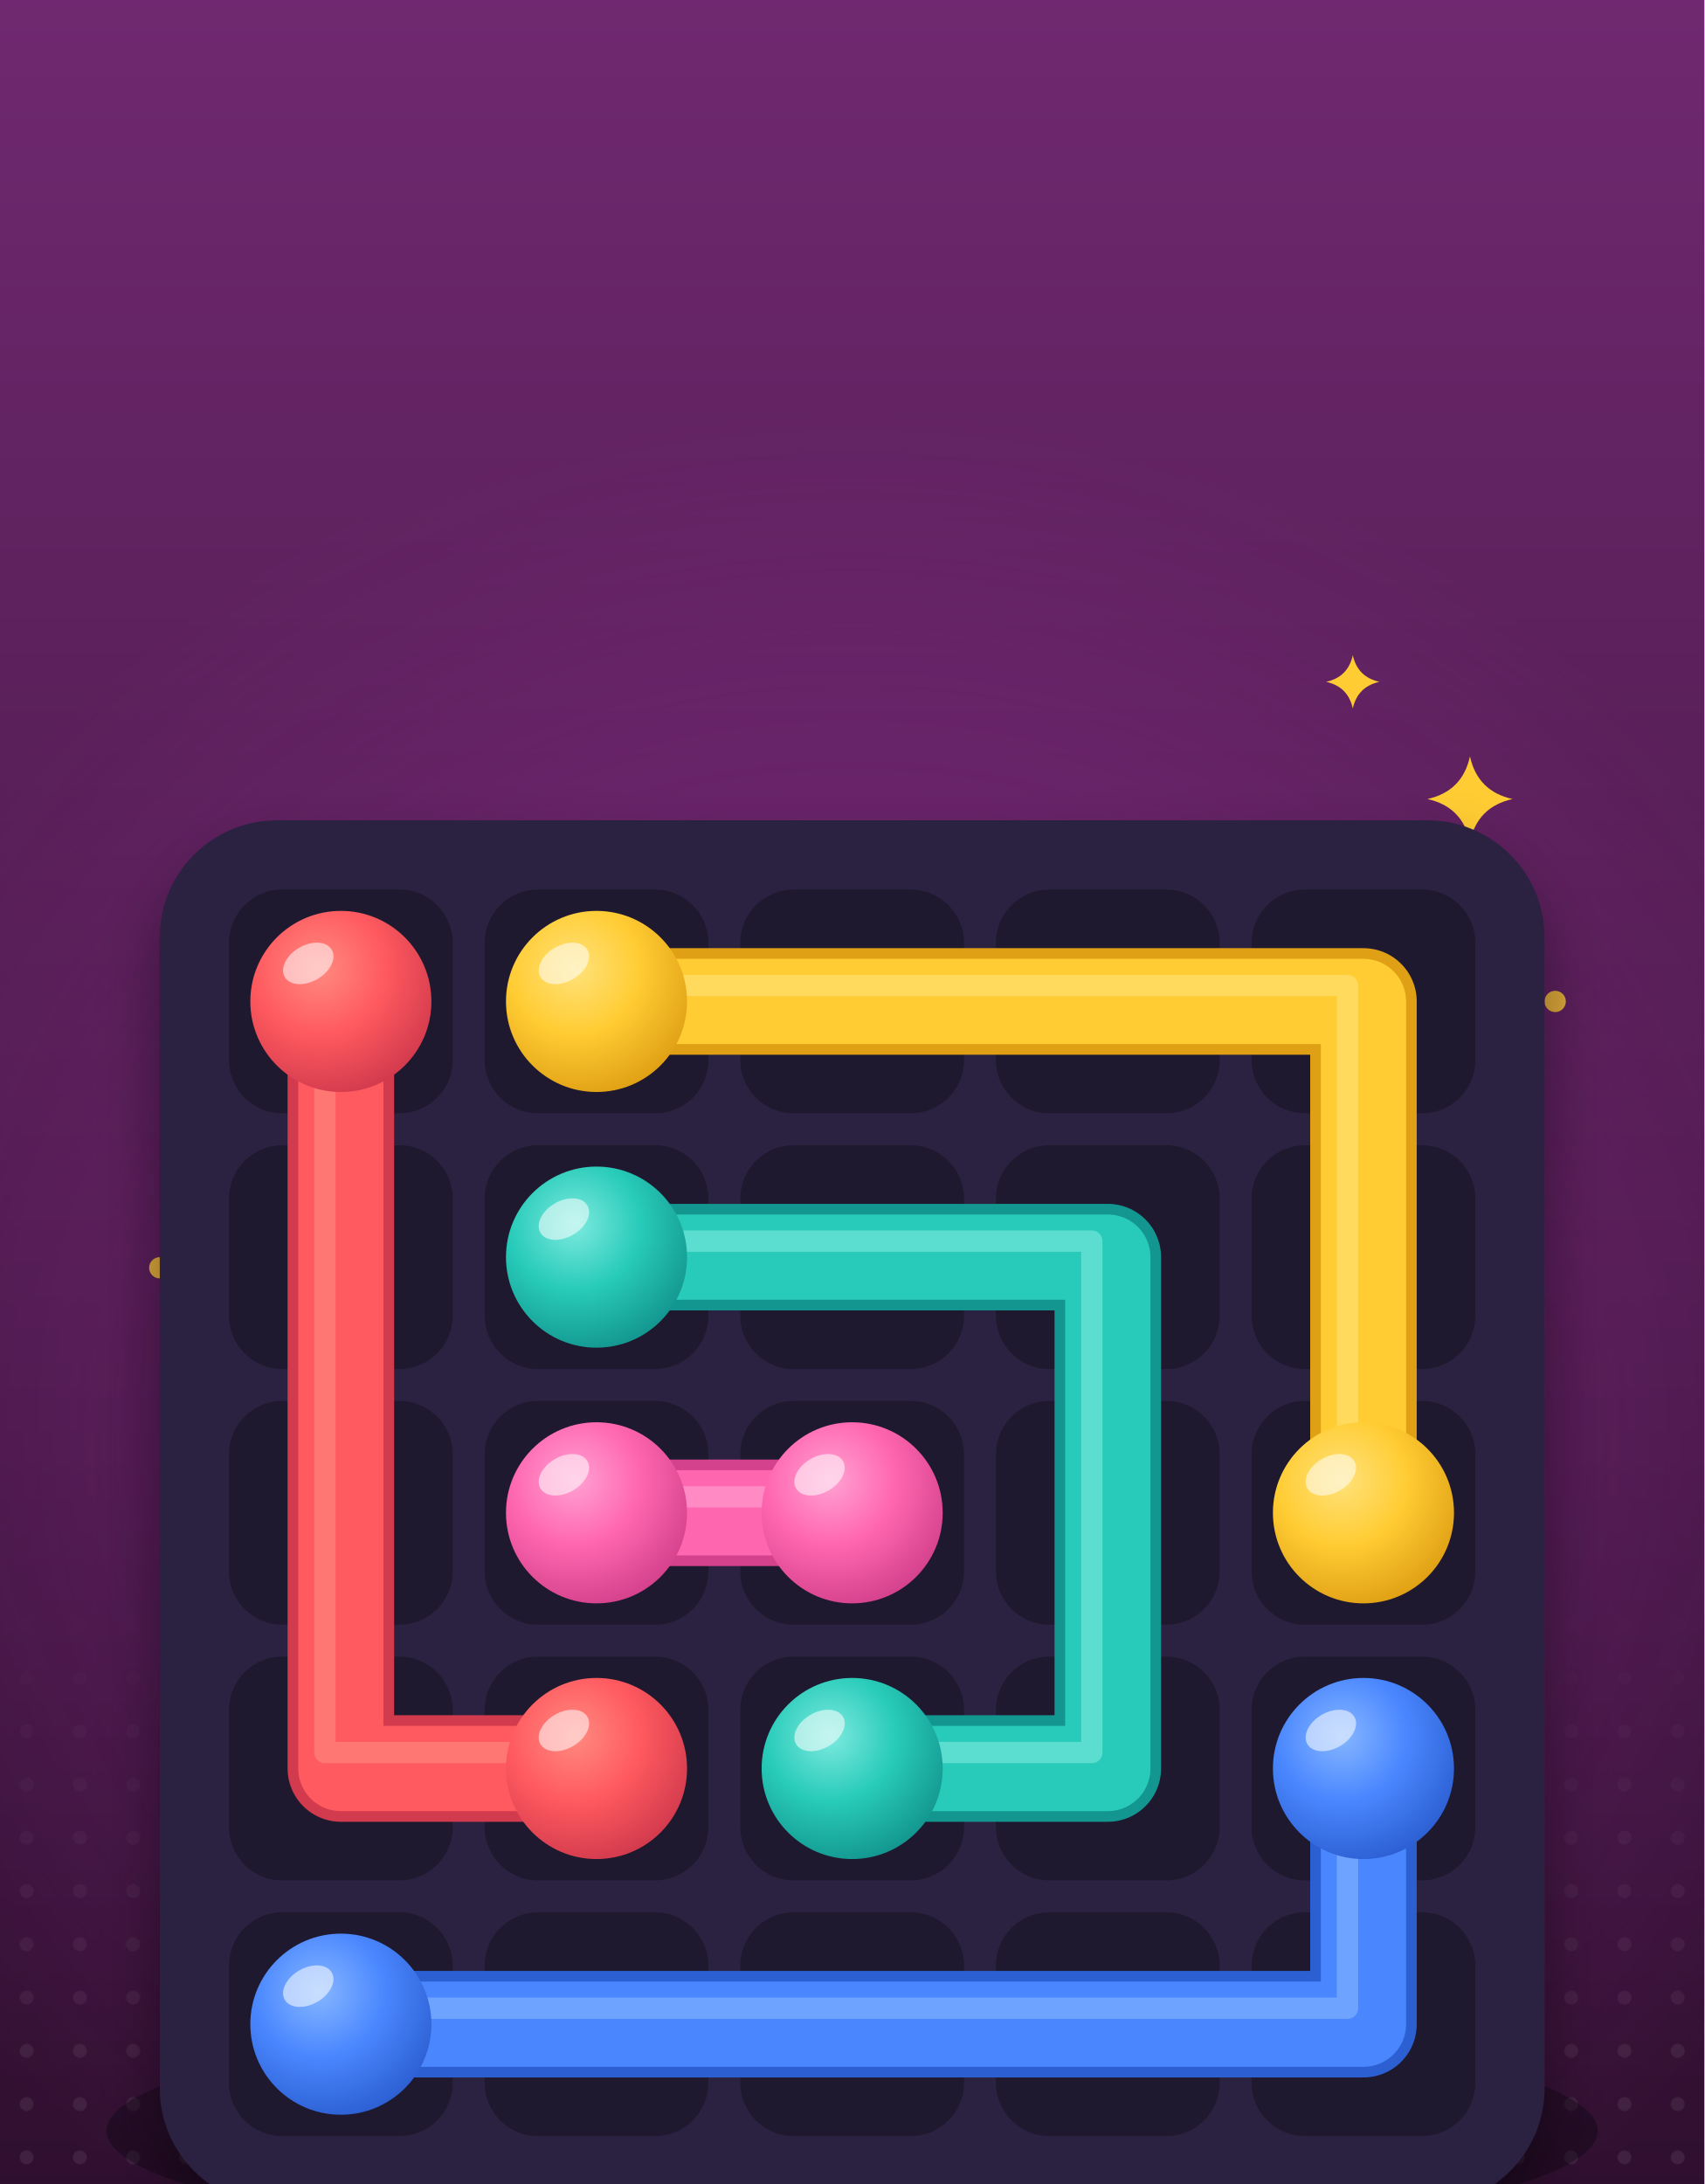
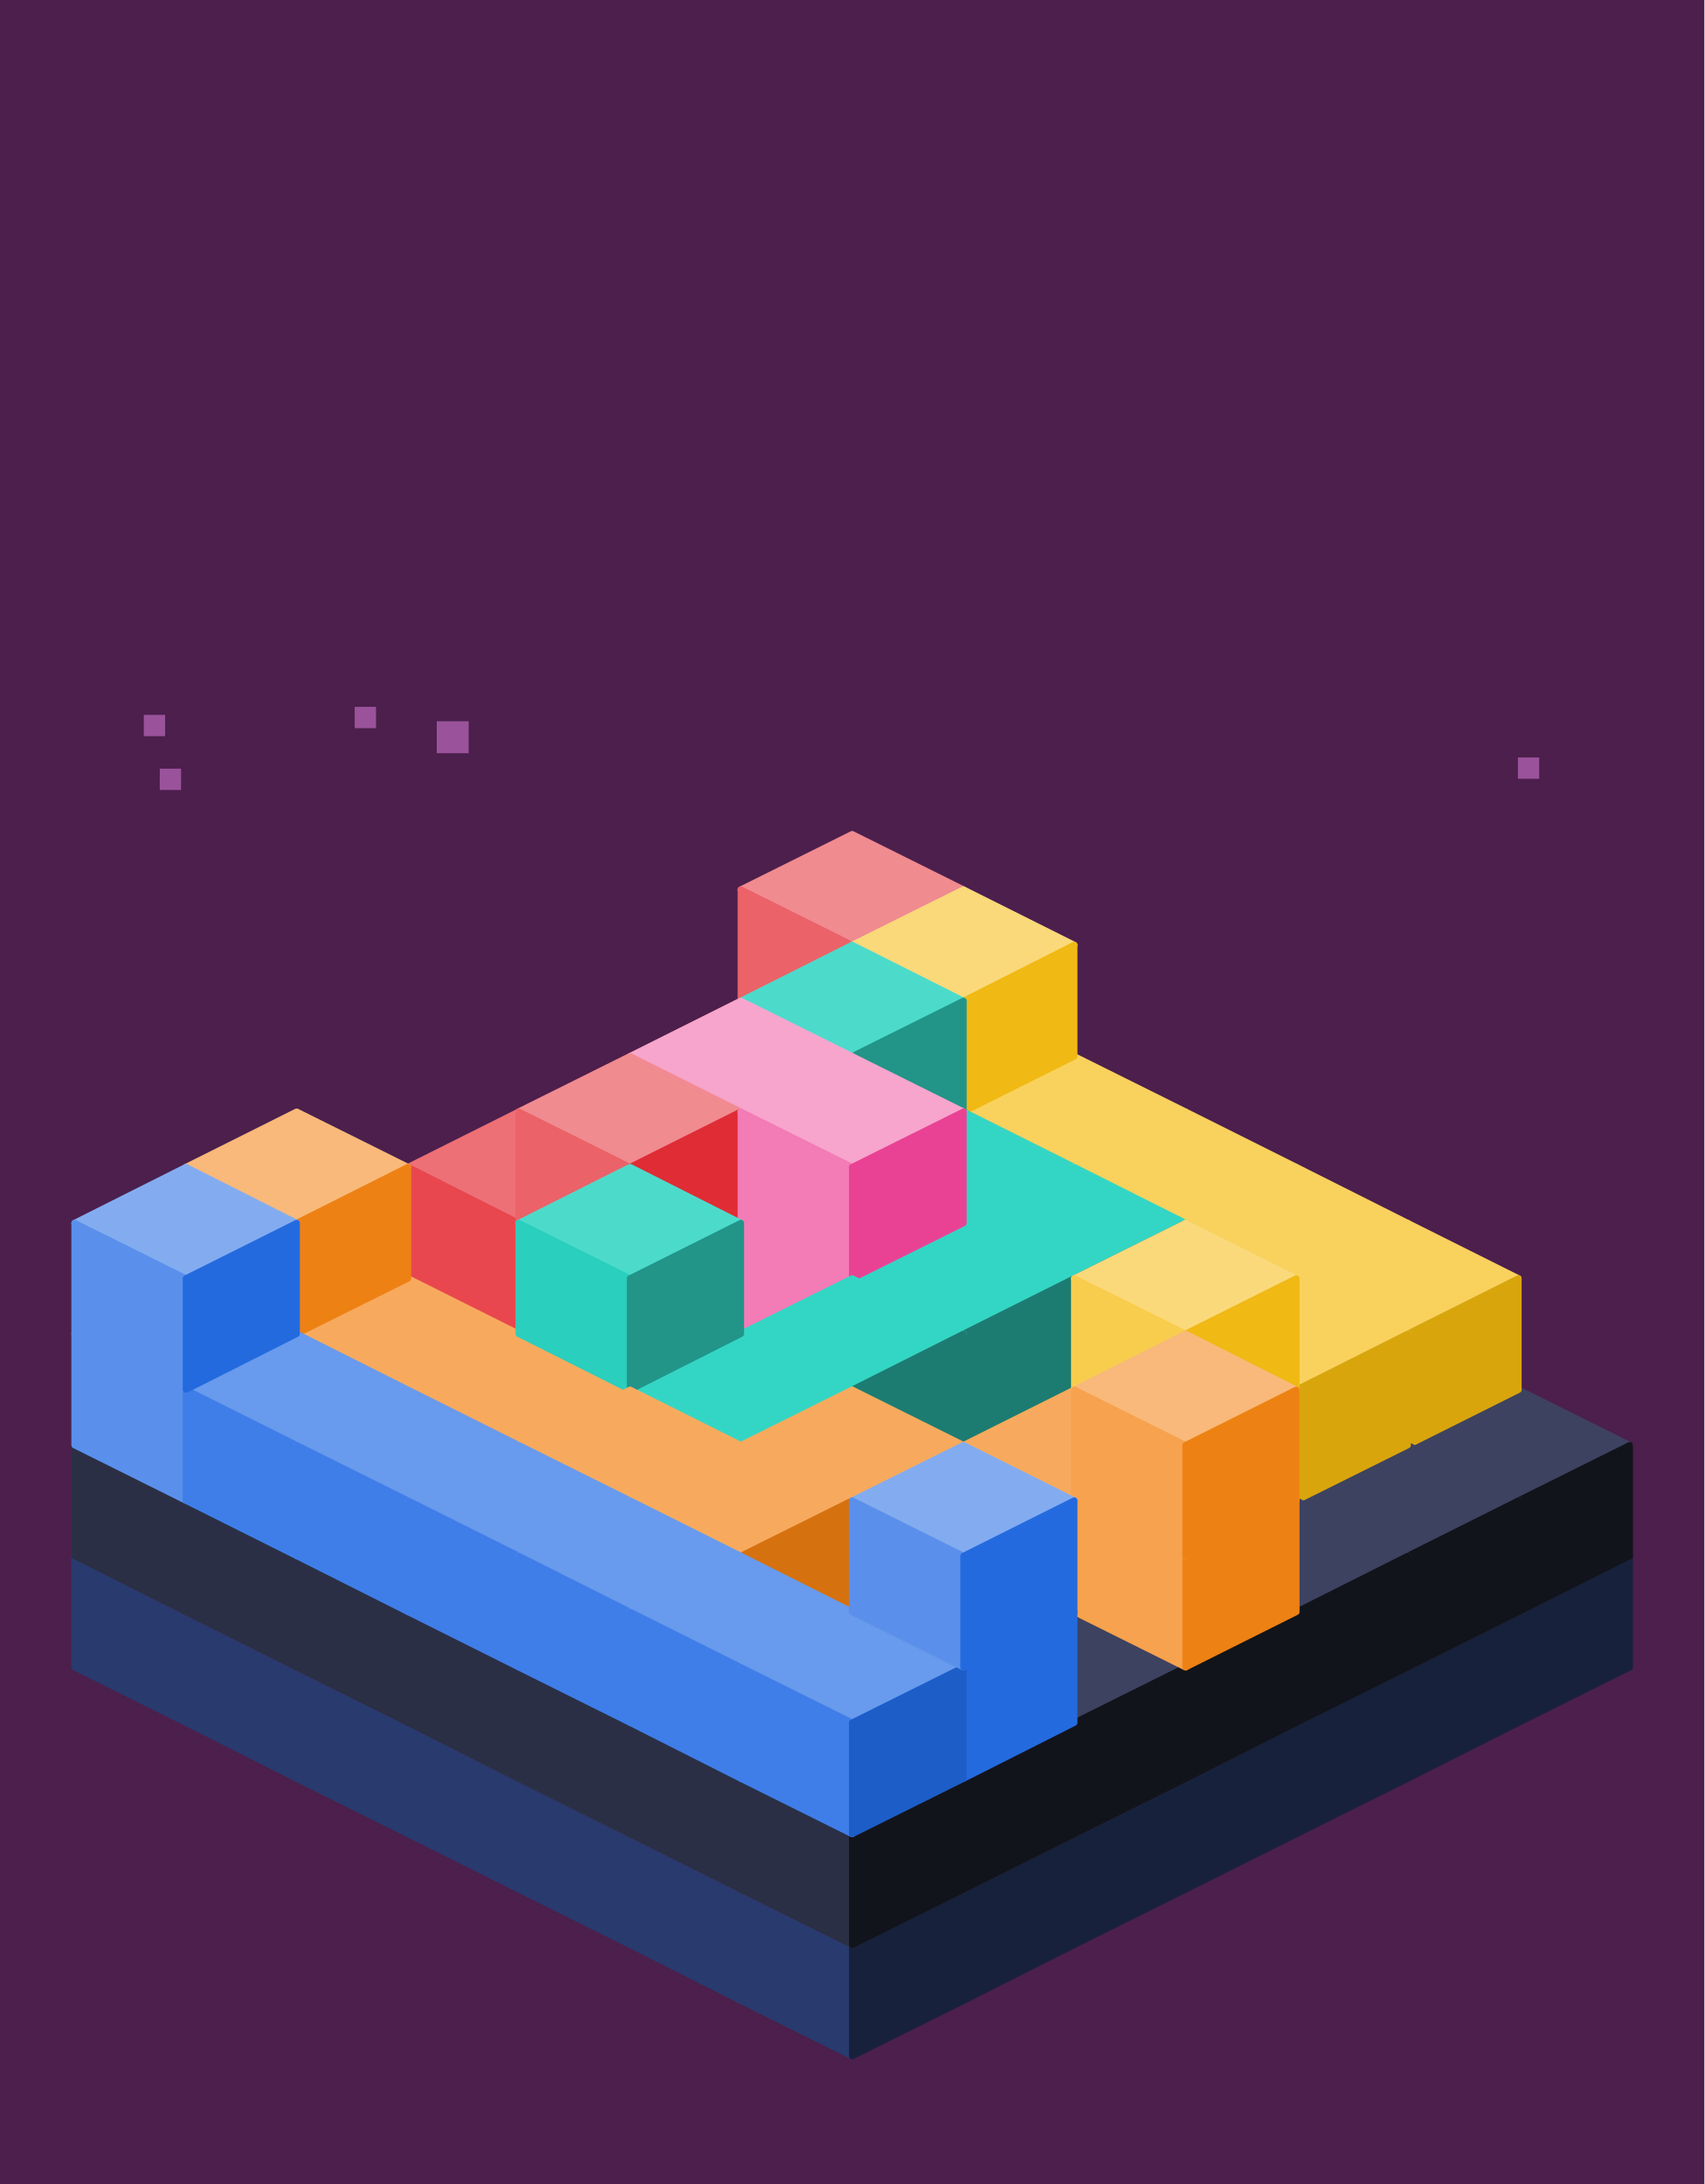
<svg xmlns="http://www.w3.org/2000/svg" viewBox="0 0 320 410" role="img" aria-labelledby="title desc">
-   <defs>
-     <linearGradient id="bg" x1="0" y1="0" x2="0" y2="1">
-       <stop stop-color="#702970" />
-       <stop offset="1" stop-color="#2f0f2f" />
-     </linearGradient>
-     <radialGradient id="glow" cx="50%" cy="50%" r="50%">
-       <stop stop-color="#e444e4" stop-opacity=".5" />
-       <stop offset=".55" stop-color="#e444e4" stop-opacity=".14" />
-       <stop offset="1" stop-color="#e444e4" stop-opacity="0" />
-     </radialGradient>
-     <pattern id="dots" width="10" height="10" patternUnits="userSpaceOnUse">
-       <circle cx="5" cy="5" r="1.3" fill="#fff" />
-     </pattern>
-     <linearGradient id="dotfade" x1="0" y1="0" x2="0" y2="1">
-       <stop stop-color="#fff" stop-opacity="0" />
-       <stop offset="1" stop-color="#fff" stop-opacity=".9" />
-     </linearGradient>
-     <mask id="floor">
-       <rect x="0" y="300" width="320" height="110" fill="url(#dotfade)" />
-     </mask>
-     <filter id="drop" x="-25%" y="-25%" width="150%" height="160%">
-       <feDropShadow dx="0" dy="7" stdDeviation="6" flood-color="#05030c" flood-opacity=".42" />
-     </filter>
-     <radialGradient id="sphere-red" cx="38%" cy="32%" r="72%">
-       <stop stop-color="#ff8a80" />
-       <stop offset=".5" stop-color="#ff5a5f" />
-       <stop offset="1" stop-color="#d23a4d" />
-     </radialGradient>
-     <radialGradient id="sphere-yellow" cx="38%" cy="32%" r="72%">
-       <stop stop-color="#ffe27a" />
-       <stop offset=".5" stop-color="#ffcc33" />
-       <stop offset="1" stop-color="#e0a015" />
-     </radialGradient>
-     <radialGradient id="sphere-teal" cx="38%" cy="32%" r="72%">
-       <stop stop-color="#7deadf" />
-       <stop offset=".5" stop-color="#28cbb9" />
-       <stop offset="1" stop-color="#13968f" />
-     </radialGradient>
-     <radialGradient id="sphere-blue" cx="38%" cy="32%" r="72%">
-       <stop stop-color="#86b6ff" />
-       <stop offset=".5" stop-color="#4a87ff" />
-       <stop offset="1" stop-color="#2c5fd2" />
-     </radialGradient>
-     <radialGradient id="sphere-pink" cx="38%" cy="32%" r="72%">
-       <stop stop-color="#ffa1d2" />
-       <stop offset=".5" stop-color="#ff66b0" />
-       <stop offset="1" stop-color="#d4418c" />
-     </radialGradient>
-   </defs>
-   <rect x="0" y="0" width="320" height="410" fill="url(#bg)" />
-   <ellipse cx="160" cy="268" rx="210" ry="190" fill="url(#glow)" />
-   <rect x="0" y="300" width="320" height="110" fill="url(#dots)" mask="url(#floor)" opacity="0.09" />
-   <path d="M276 142Q277.44 148.56 284 150Q277.44 151.44 276 158Q274.56 151.44 268 150Q274.56 148.56 276 142Z" fill="#ffcc33" />
-   <path d="M40 191Q41.26 196.74 47 198Q41.26 199.26 40 205Q38.74 199.26 33 198Q38.74 196.74 40 191Z" fill="#ffcc33" />
-   <circle cx="292" cy="188" r="2" fill="#ffcc33" opacity="0.8" />
-   <path d="M254 123Q254.9 127.1 259 128Q254.9 128.9 254 133Q253.1 128.9 249 128Q253.1 127.1 254 123Z" fill="#ffcc33" />
-   <path d="M52 163Q52.9 167.1 57 168Q52.9 168.9 52 173Q51.1 168.9 47 168Q51.1 167.1 52 163Z" fill="#ffcc33" />
-   <circle cx="30" cy="238" r="2" fill="#ffcc33" opacity="0.8" />
-   <ellipse cx="160" cy="400" rx="140" ry="22.4" fill="#05030c" opacity="0.35" />
-   <rect x="30" y="154" width="260" height="260" fill="#2a2140" rx="22" filter="url(#drop)" />
-   <rect x="43" y="167" width="42" height="42" fill="#000" rx="10" opacity="0.28" />
-   <rect x="91" y="167" width="42" height="42" fill="#000" rx="10" opacity="0.28" />
-   <rect x="139" y="167" width="42" height="42" fill="#000" rx="10" opacity="0.28" />
-   <rect x="187" y="167" width="42" height="42" fill="#000" rx="10" opacity="0.28" />
-   <rect x="235" y="167" width="42" height="42" fill="#000" rx="10" opacity="0.28" />
-   <rect x="43" y="215" width="42" height="42" fill="#000" rx="10" opacity="0.28" />
-   <rect x="91" y="215" width="42" height="42" fill="#000" rx="10" opacity="0.28" />
-   <rect x="139" y="215" width="42" height="42" fill="#000" rx="10" opacity="0.28" />
-   <rect x="187" y="215" width="42" height="42" fill="#000" rx="10" opacity="0.28" />
-   <rect x="235" y="215" width="42" height="42" fill="#000" rx="10" opacity="0.28" />
-   <rect x="43" y="263" width="42" height="42" fill="#000" rx="10" opacity="0.28" />
-   <rect x="91" y="263" width="42" height="42" fill="#000" rx="10" opacity="0.28" />
-   <rect x="139" y="263" width="42" height="42" fill="#000" rx="10" opacity="0.28" />
-   <rect x="187" y="263" width="42" height="42" fill="#000" rx="10" opacity="0.28" />
-   <rect x="235" y="263" width="42" height="42" fill="#000" rx="10" opacity="0.28" />
-   <rect x="43" y="311" width="42" height="42" fill="#000" rx="10" opacity="0.28" />
-   <rect x="91" y="311" width="42" height="42" fill="#000" rx="10" opacity="0.28" />
-   <rect x="139" y="311" width="42" height="42" fill="#000" rx="10" opacity="0.28" />
-   <rect x="187" y="311" width="42" height="42" fill="#000" rx="10" opacity="0.28" />
-   <rect x="235" y="311" width="42" height="42" fill="#000" rx="10" opacity="0.28" />
-   <rect x="43" y="359" width="42" height="42" fill="#000" rx="10" opacity="0.28" />
-   <rect x="91" y="359" width="42" height="42" fill="#000" rx="10" opacity="0.28" />
-   <rect x="139" y="359" width="42" height="42" fill="#000" rx="10" opacity="0.28" />
-   <rect x="187" y="359" width="42" height="42" fill="#000" rx="10" opacity="0.28" />
-   <rect x="235" y="359" width="42" height="42" fill="#000" rx="10" opacity="0.28" />
-   <path d="M64 188L64 332L112 332" fill="none" stroke="#d23a4d" stroke-width="20" stroke-linecap="round" stroke-linejoin="round" />
-   <path d="M64 188L64 332L112 332" fill="none" stroke="#ff5a5f" stroke-width="16" stroke-linecap="round" stroke-linejoin="round" />
-   <path d="M64 188L64 332L112 332" fill="none" stroke="#ff8a80" stroke-width="4" stroke-linecap="round" stroke-linejoin="round" opacity="0.6" transform="translate(-3 -3)" />
-   <g>
-     <circle cx="64" cy="188" r="17" fill="url(#sphere-red)" />
-     <ellipse cx="57.88" cy="180.86" rx="5.1" ry="3.4" fill="#fff" opacity="0.55" transform="rotate(-30 57.88 180.86)" />
-   </g>
-   <g>
-     <circle cx="112" cy="332" r="17" fill="url(#sphere-red)" />
-     <ellipse cx="105.88" cy="324.86" rx="5.1" ry="3.4" fill="#fff" opacity="0.55" transform="rotate(-30 105.88 324.86)" />
-   </g>
-   <path d="M112 188L256 188L256 284" fill="none" stroke="#e0a015" stroke-width="20" stroke-linecap="round" stroke-linejoin="round" />
-   <path d="M112 188L256 188L256 284" fill="none" stroke="#ffcc33" stroke-width="16" stroke-linecap="round" stroke-linejoin="round" />
-   <path d="M112 188L256 188L256 284" fill="none" stroke="#ffe27a" stroke-width="4" stroke-linecap="round" stroke-linejoin="round" opacity="0.6" transform="translate(-3 -3)" />
-   <g>
-     <circle cx="112" cy="188" r="17" fill="url(#sphere-yellow)" />
-     <ellipse cx="105.88" cy="180.86" rx="5.1" ry="3.4" fill="#fff" opacity="0.55" transform="rotate(-30 105.88 180.86)" />
-   </g>
-   <g>
-     <circle cx="256" cy="284" r="17" fill="url(#sphere-yellow)" />
-     <ellipse cx="249.88" cy="276.86" rx="5.1" ry="3.4" fill="#fff" opacity="0.55" transform="rotate(-30 249.88 276.86)" />
-   </g>
-   <path d="M112 236L208 236L208 332L160 332" fill="none" stroke="#13968f" stroke-width="20" stroke-linecap="round" stroke-linejoin="round" />
-   <path d="M112 236L208 236L208 332L160 332" fill="none" stroke="#28cbb9" stroke-width="16" stroke-linecap="round" stroke-linejoin="round" />
-   <path d="M112 236L208 236L208 332L160 332" fill="none" stroke="#7deadf" stroke-width="4" stroke-linecap="round" stroke-linejoin="round" opacity="0.6" transform="translate(-3 -3)" />
-   <g>
-     <circle cx="112" cy="236" r="17" fill="url(#sphere-teal)" />
-     <ellipse cx="105.88" cy="228.86" rx="5.1" ry="3.4" fill="#fff" opacity="0.55" transform="rotate(-30 105.88 228.86)" />
-   </g>
-   <g>
-     <circle cx="160" cy="332" r="17" fill="url(#sphere-teal)" />
-     <ellipse cx="153.88" cy="324.86" rx="5.1" ry="3.4" fill="#fff" opacity="0.55" transform="rotate(-30 153.88 324.86)" />
-   </g>
-   <path d="M64 380L256 380L256 332" fill="none" stroke="#2c5fd2" stroke-width="20" stroke-linecap="round" stroke-linejoin="round" />
-   <path d="M64 380L256 380L256 332" fill="none" stroke="#4a87ff" stroke-width="16" stroke-linecap="round" stroke-linejoin="round" />
-   <path d="M64 380L256 380L256 332" fill="none" stroke="#86b6ff" stroke-width="4" stroke-linecap="round" stroke-linejoin="round" opacity="0.6" transform="translate(-3 -3)" />
-   <g>
-     <circle cx="64" cy="380" r="17" fill="url(#sphere-blue)" />
-     <ellipse cx="57.88" cy="372.86" rx="5.1" ry="3.4" fill="#fff" opacity="0.55" transform="rotate(-30 57.88 372.86)" />
-   </g>
-   <g>
-     <circle cx="256" cy="332" r="17" fill="url(#sphere-blue)" />
-     <ellipse cx="249.88" cy="324.86" rx="5.1" ry="3.4" fill="#fff" opacity="0.55" transform="rotate(-30 249.88 324.86)" />
-   </g>
-   <path d="M112 284L160 284" fill="none" stroke="#d4418c" stroke-width="20" stroke-linecap="round" stroke-linejoin="round" />
-   <path d="M112 284L160 284" fill="none" stroke="#ff66b0" stroke-width="16" stroke-linecap="round" stroke-linejoin="round" />
-   <path d="M112 284L160 284" fill="none" stroke="#ffa1d2" stroke-width="4" stroke-linecap="round" stroke-linejoin="round" opacity="0.6" transform="translate(-3 -3)" />
-   <g>
-     <circle cx="112" cy="284" r="17" fill="url(#sphere-pink)" />
-     <ellipse cx="105.88" cy="276.86" rx="5.1" ry="3.4" fill="#fff" opacity="0.55" transform="rotate(-30 105.88 276.86)" />
-   </g>
-   <g>
-     <circle cx="160" cy="284" r="17" fill="url(#sphere-pink)" />
-     <ellipse cx="153.88" cy="276.86" rx="5.1" ry="3.4" fill="#fff" opacity="0.55" transform="rotate(-30 153.88 276.86)" />
+   <path fill="#4c1f4c" d="M0 0h320v410H0Z" />
+   <path fill="#ae61ae" fill-opacity=".8" d="M285 142.2h4v4h-4ZM30 144.3h4v4h-4ZM66.6 132.7h4v4h-4ZM82 135.4h6v6h-6ZM27 134.2h4v4h-4Z" />
+   <g stroke-width="1.2" stroke-linejoin="round">
+     <path fill="#ed7076" stroke="#ed7076" d="M139.1 187.9 160 198.3 139.1 208.7 118.3 198.3Z" />
+     <path fill="#f08b90" stroke="#f08b90" d="M160 156.6 180.9 167 160 177.4 139.1 167Z" />
+     <path fill="#eb6269" stroke="#eb6269" d="M139.1 167 160 177.4 160 198.3 139.1 187.9Z" />
+     <path fill="#ed7076" stroke="#ed7076" d="M118.3 198.3 139.1 208.7 118.3 219.1 97.4 208.7Z" />
+     <path fill="#f9d15d" stroke="#f9d15d" d="M201.7 198.3 222.6 208.7 201.7 219.1 180.9 208.7Z" />
+     <path fill="#fad97a" stroke="#fad97a" d="M180.9 167 201.7 177.4 180.9 187.9 160 177.4Z" />
+     <path fill="#f0b913" stroke="#f0b913" d="M201.7 177.4 180.9 187.9 180.9 208.7 201.7 198.3Z" />
+     <path fill="#3d4261" stroke="#3d4261" d="M76.6 240 97.4 250.4 76.6 260.9 55.7 250.4Z" />
+     <path fill="#ed7076" stroke="#ed7076" d="M97.4 208.7 118.3 219.1 97.4 229.6 76.6 219.1Z" />
+     <path fill="#e8474f" stroke="#e8474f" d="M76.6 219.1 97.4 229.6 97.4 250.4 76.6 240Z" />
+     <path fill="#33d6c4" stroke="#33d6c4" d="M180.9 208.7 201.7 219.1 180.9 229.6 160 219.1Z" />
+     <path fill="#f9d15d" stroke="#f9d15d" d="M222.6 208.7 243.4 219.1 222.6 229.6 201.7 219.1Z" />
+     <path fill="#4cdbcb" stroke="#4cdbcb" d="M160 177.4 180.9 187.9 160 198.3 139.1 187.9Z" />
+     <path fill="#229488" stroke="#229488" d="M180.9 187.9 160 198.3 160 219.1 180.9 208.7Z" />
+     <path fill="#283a6e" stroke="#283a6e" d="M14 292.1 34.9 302.6 34.9 323.4 14 313Z" />
+     <path fill="#18213c" stroke="#18213c" d="M306 292.1 285.1 302.6 285.1 323.4 306 313Z" />
+     <path fill="#3d4261" stroke="#3d4261" d="M97.4 250.4 118.3 260.9 97.4 271.3 76.6 260.9ZM139.1 250.4 160 260.9 139.1 271.3 118.3 260.9ZM222.6 250.4 243.4 260.9 222.6 271.3 201.7 260.9Z" />
+     <path fill="#eb6269" stroke="#eb6269" d="M97.4 229.6 118.3 240 118.3 260.9 97.4 250.4Z" />
+     <path fill="#df2c35" stroke="#df2c35" d="M139.1 229.6 118.3 240 118.3 260.9 139.1 250.4Z" />
+     <path fill="#f37bb6" stroke="#f37bb6" d="M139.1 229.6 160 240 160 260.9 139.1 250.4Z" />
+     <path fill="#33d6c4" stroke="#33d6c4" d="M201.7 219.1 222.6 229.6 201.7 240 180.9 229.6Z" />
+     <path fill="#1d7c71" stroke="#1d7c71" d="M222.6 229.6 201.7 240 201.7 260.9 222.6 250.4Z" />
+     <path fill="#f9d15d" stroke="#f9d15d" d="M243.4 219.1 264.3 229.6 243.4 240 222.6 229.6Z" />
+     <path fill="#f7c531" stroke="#f7c531" d="M222.6 229.6 243.4 240 243.4 260.9 222.6 250.4Z" />
+     <path fill="#f7a5cd" stroke="#f7a5cd" d="M139.1 187.9 160 198.3 139.1 208.7 118.3 198.3Z" />
+     <path fill="#283a6e" stroke="#283a6e" d="M34.9 302.6 55.7 313 55.7 333.9 34.9 323.4Z" />
+     <path fill="#18213c" stroke="#18213c" d="M285.1 302.6 264.3 313 264.3 333.9 285.1 323.4Z" />
+     <path fill="#2b2f45" stroke="#2b2f45" d="M14 271.3 34.9 281.7 34.9 302.6 14 292.1Z" />
+     <path fill="#3d4261" stroke="#3d4261" d="M201.7 260.9 222.6 271.3 201.7 281.7 180.9 271.3ZM285.1 260.9 306 271.3 285.1 281.7 264.3 271.3Z" />
+     <path fill="#12141b" stroke="#12141b" d="M306 271.3 285.1 281.7 285.1 302.6 306 292.1Z" />
+     <path fill="#33d6c4" stroke="#33d6c4" d="M180.9 229.6 201.7 240 180.9 250.4 160 240Z" />
+     <path fill="#1d7c71" stroke="#1d7c71" d="M201.7 240 180.9 250.4 180.9 271.3 201.7 260.9Z" />
+     <path fill="#f9d15d" stroke="#f9d15d" d="M264.3 229.6 285.1 240 264.3 250.4 243.4 240Z" />
+     <path fill="#d9a50d" stroke="#d9a50d" d="M285.1 240 264.3 250.4 264.3 271.3 285.1 260.9Z" />
+     <path fill="#f08b90" stroke="#f08b90" d="M118.3 198.3 139.1 208.7 118.3 219.1 97.4 208.7Z" />
+     <path fill="#eb6269" stroke="#eb6269" d="M97.4 208.7 118.3 219.1 118.3 240 97.4 229.6Z" />
+     <path fill="#df2c35" stroke="#df2c35" d="M139.1 208.7 118.3 219.1 118.3 240 139.1 229.6Z" />
+     <path fill="#f7a5cd" stroke="#f7a5cd" d="M160 198.3 180.9 208.7 160 219.1 139.1 208.7Z" />
+     <path fill="#f37bb6" stroke="#f37bb6" d="M139.1 208.7 160 219.1 160 240 139.1 229.6Z" />
+     <path fill="#e94294" stroke="#e94294" d="M180.9 208.7 160 219.1 160 240 180.9 229.6Z" />
+     <path fill="#283a6e" stroke="#283a6e" d="M55.7 313 76.6 323.4 76.6 344.3 55.7 333.9Z" />
+     <path fill="#18213c" stroke="#18213c" d="M264.3 313 243.4 323.4 243.4 344.3 264.3 333.9Z" />
+     <path fill="#2b2f45" stroke="#2b2f45" d="M34.9 281.7 55.7 292.1 55.7 313 34.9 302.6Z" />
+     <path fill="#3d4261" stroke="#3d4261" d="M180.9 271.3 201.7 281.7 180.9 292.1 160 281.7ZM264.3 271.3 285.1 281.7 264.3 292.1 243.4 281.7Z" />
+     <path fill="#12141b" stroke="#12141b" d="M285.1 281.7 264.3 292.1 264.3 313 285.1 302.6Z" />
+     <path fill="#5a90eb" stroke="#5a90eb" d="M14 250.4 34.9 260.9 34.9 281.7 14 271.3Z" />
+     <path fill="#f7aa5d" stroke="#f7aa5d" d="M76.6 240 97.4 250.4 76.6 260.9 55.7 250.4Z" />
+     <path fill="#33d6c4" stroke="#33d6c4" d="M160 240 180.9 250.4 160 260.9 139.1 250.4Z" />
+     <path fill="#1d7c71" stroke="#1d7c71" d="M180.9 250.4 160 260.9 160 281.7 180.9 271.3Z" />
+     <path fill="#f9d15d" stroke="#f9d15d" d="M243.4 240 264.3 250.4 243.4 260.9 222.6 250.4Z" />
+     <path fill="#d9a50d" stroke="#d9a50d" d="M264.3 250.4 243.4 260.9 243.4 281.7 264.3 271.3Z" />
+     <path fill="#f8b97a" stroke="#f8b97a" d="M55.7 208.7 76.6 219.1 55.7 229.6 34.9 219.1Z" />
+     <path fill="#ee8114" stroke="#ee8114" d="M76.6 219.1 55.7 229.6 55.7 250.4 76.6 240Z" />
+     <path fill="#283a6e" stroke="#283a6e" d="M76.6 323.4 97.4 333.9 97.4 354.7 76.6 344.3Z" />
+     <path fill="#18213c" stroke="#18213c" d="M243.4 323.4 222.6 333.9 222.6 354.7 243.4 344.3Z" />
+     <path fill="#2b2f45" stroke="#2b2f45" d="M55.7 292.1 76.6 302.6 76.6 323.4 55.7 313Z" />
+     <path fill="#3d4261" stroke="#3d4261" d="M243.4 281.7 264.3 292.1 243.4 302.6 222.6 292.1Z" />
+     <path fill="#12141b" stroke="#12141b" d="M264.3 292.1 243.4 302.6 243.4 323.4 264.3 313Z" />
+     <path fill="#689aed" stroke="#689aed" d="M55.7 250.4 76.6 260.9 55.7 271.3 34.9 260.9Z" />
+     <path fill="#3f7ee8" stroke="#3f7ee8" d="M34.9 260.9 55.7 271.3 55.7 292.1 34.9 281.7Z" />
+     <path fill="#f7aa5d" stroke="#f7aa5d" d="M97.4 250.4 118.3 260.9 97.4 271.3 76.6 260.9Z" />
+     <path fill="#33d6c4" stroke="#33d6c4" d="M139.1 250.4 160 260.9 139.1 271.3 118.3 260.9Z" />
+     <path fill="#f0b913" stroke="#f0b913" d="M243.4 260.9 222.6 271.3 222.6 292.1 243.4 281.7Z" />
+     <path fill="#83acf0" stroke="#83acf0" d="M34.9 219.1 55.7 229.6 34.9 240 14 229.6Z" />
+     <path fill="#5a90eb" stroke="#5a90eb" d="M14 229.6 34.9 240 34.9 260.9 14 250.4Z" />
+     <path fill="#246adf" stroke="#246adf" d="M55.7 229.6 34.9 240 34.9 260.9 55.7 250.4Z" />
+     <path fill="#4cdbcb" stroke="#4cdbcb" d="M118.3 219.1 139.1 229.6 118.3 240 97.4 229.6Z" />
+     <path fill="#2acfbd" stroke="#2acfbd" d="M97.4 229.6 118.3 240 118.3 260.9 97.4 250.4Z" />
+     <path fill="#229488" stroke="#229488" d="M139.1 229.6 118.3 240 118.3 260.9 139.1 250.4Z" />
+     <path fill="#283a6e" stroke="#283a6e" d="M97.4 333.9 118.3 344.3 118.3 365.1 97.4 354.7Z" />
+     <path fill="#18213c" stroke="#18213c" d="M222.6 333.9 201.7 344.3 201.7 365.1 222.6 354.7Z" />
+     <path fill="#2b2f45" stroke="#2b2f45" d="M76.6 302.6 97.4 313 97.4 333.9 76.6 323.4Z" />
+     <path fill="#12141b" stroke="#12141b" d="M243.4 302.6 222.6 313 222.6 333.9 243.4 323.4Z" />
+     <path fill="#689aed" stroke="#689aed" d="M76.6 260.9 97.4 271.3 76.6 281.7 55.7 271.3Z" />
+     <path fill="#3f7ee8" stroke="#3f7ee8" d="M55.7 271.3 76.6 281.7 76.6 302.6 55.7 292.1Z" />
+     <path fill="#f7aa5d" stroke="#f7aa5d" d="M118.3 260.9 139.1 271.3 118.3 281.7 97.4 271.3ZM160 260.9 180.9 271.3 160 281.7 139.1 271.3ZM201.7 260.9 222.6 271.3 201.7 281.7 180.9 271.3Z" />
+     <path fill="#fad97a" stroke="#fad97a" d="M222.6 229.6 243.4 240 222.6 250.4 201.7 240Z" />
+     <path fill="#f8cd4e" stroke="#f8cd4e" d="M201.7 240 222.6 250.4 222.6 271.3 201.7 260.9Z" />
+     <path fill="#f0b913" stroke="#f0b913" d="M243.4 240 222.6 250.4 222.6 271.3 243.4 260.9Z" />
+     <path fill="#283a6e" stroke="#283a6e" d="M118.3 344.3 139.1 354.7 139.1 375.6 118.3 365.1Z" />
+     <path fill="#18213c" stroke="#18213c" d="M201.7 344.3 180.9 354.7 180.9 375.6 201.7 365.1Z" />
+     <path fill="#2b2f45" stroke="#2b2f45" d="M97.4 313 118.3 323.4 118.3 344.3 97.4 333.9Z" />
+     <path fill="#3d4261" stroke="#3d4261" d="M160 302.6 180.9 313 160 323.4 139.1 313ZM201.7 302.6 222.6 313 201.7 323.4 180.9 313Z" />
+     <path fill="#12141b" stroke="#12141b" d="M222.6 313 201.7 323.4 201.7 344.3 222.6 333.9Z" />
+     <path fill="#689aed" stroke="#689aed" d="M97.4 271.3 118.3 281.7 97.4 292.1 76.6 281.7Z" />
+     <path fill="#3f7ee8" stroke="#3f7ee8" d="M76.6 281.7 97.4 292.1 97.4 313 76.6 302.6Z" />
+     <path fill="#f7aa5d" stroke="#f7aa5d" d="M139.1 271.3 160 281.7 139.1 292.1 118.3 281.7Z" />
+     <path fill="#d5720f" stroke="#d5720f" d="M160 281.7 139.1 292.1 139.1 313 160 302.6Z" />
+     <path fill="#f7aa5d" stroke="#f7aa5d" d="M180.9 271.3 201.7 281.7 180.9 292.1 160 281.7Z" />
+     <path fill="#f59331" stroke="#f59331" d="M160 281.7 180.9 292.1 180.9 313 160 302.6Z" />
+     <path fill="#d5720f" stroke="#d5720f" d="M201.7 281.7 180.9 292.1 180.9 313 201.7 302.6Z" />
+     <path fill="#f6a24e" stroke="#f6a24e" d="M201.7 281.7 222.6 292.1 222.6 313 201.7 302.6Z" />
+     <path fill="#ee8114" stroke="#ee8114" d="M243.4 281.7 222.6 292.1 222.6 313 243.4 302.6Z" />
+     <path fill="#283a6e" stroke="#283a6e" d="M139.1 354.7 160 365.1 160 386 139.1 375.6Z" />
+     <path fill="#18213c" stroke="#18213c" d="M180.9 354.7 160 365.1 160 386 180.9 375.6Z" />
+     <path fill="#2b2f45" stroke="#2b2f45" d="M118.3 323.4 139.1 333.9 139.1 354.7 118.3 344.3Z" />
+     <path fill="#12141b" stroke="#12141b" d="M201.7 323.4 180.9 333.9 180.9 354.7 201.7 344.3Z" />
+     <path fill="#689aed" stroke="#689aed" d="M118.3 281.7 139.1 292.1 118.3 302.6 97.4 292.1Z" />
+     <path fill="#3f7ee8" stroke="#3f7ee8" d="M97.4 292.1 118.3 302.6 118.3 323.4 97.4 313Z" />
+     <path fill="#f8b97a" stroke="#f8b97a" d="M222.6 250.4 243.4 260.9 222.6 271.3 201.7 260.9Z" />
+     <path fill="#f6a24e" stroke="#f6a24e" d="M201.7 260.9 222.6 271.3 222.6 292.1 201.7 281.7Z" />
+     <path fill="#ee8114" stroke="#ee8114" d="M243.4 260.9 222.6 271.3 222.6 292.1 243.4 281.7Z" />
+     <path fill="#2b2f45" stroke="#2b2f45" d="M139.1 333.9 160 344.3 160 365.1 139.1 354.7Z" />
+     <path fill="#12141b" stroke="#12141b" d="M180.9 333.9 160 344.3 160 365.1 180.9 354.7Z" />
+     <path fill="#689aed" stroke="#689aed" d="M139.1 292.1 160 302.6 139.1 313 118.3 302.6Z" />
+     <path fill="#3f7ee8" stroke="#3f7ee8" d="M118.3 302.6 139.1 313 139.1 333.9 118.3 323.4Z" />
+     <path fill="#246adf" stroke="#246adf" d="M201.7 302.6 180.9 313 180.9 333.9 201.7 323.4Z" />
+     <path fill="#689aed" stroke="#689aed" d="M160 302.6 180.9 313 160 323.4 139.1 313Z" />
+     <path fill="#3f7ee8" stroke="#3f7ee8" d="M139.1 313 160 323.4 160 344.3 139.1 333.9Z" />
+     <path fill="#1d5dc8" stroke="#1d5dc8" d="M180.9 313 160 323.4 160 344.3 180.9 333.9Z" />
+     <path fill="#83acf0" stroke="#83acf0" d="M180.9 271.3 201.7 281.7 180.9 292.1 160 281.7Z" />
+     <path fill="#5a90eb" stroke="#5a90eb" d="M160 281.7 180.9 292.1 180.9 313 160 302.6Z" />
+     <path fill="#246adf" stroke="#246adf" d="M201.7 281.7 180.9 292.1 180.9 313 201.7 302.6Z" />
  </g>
</svg>
